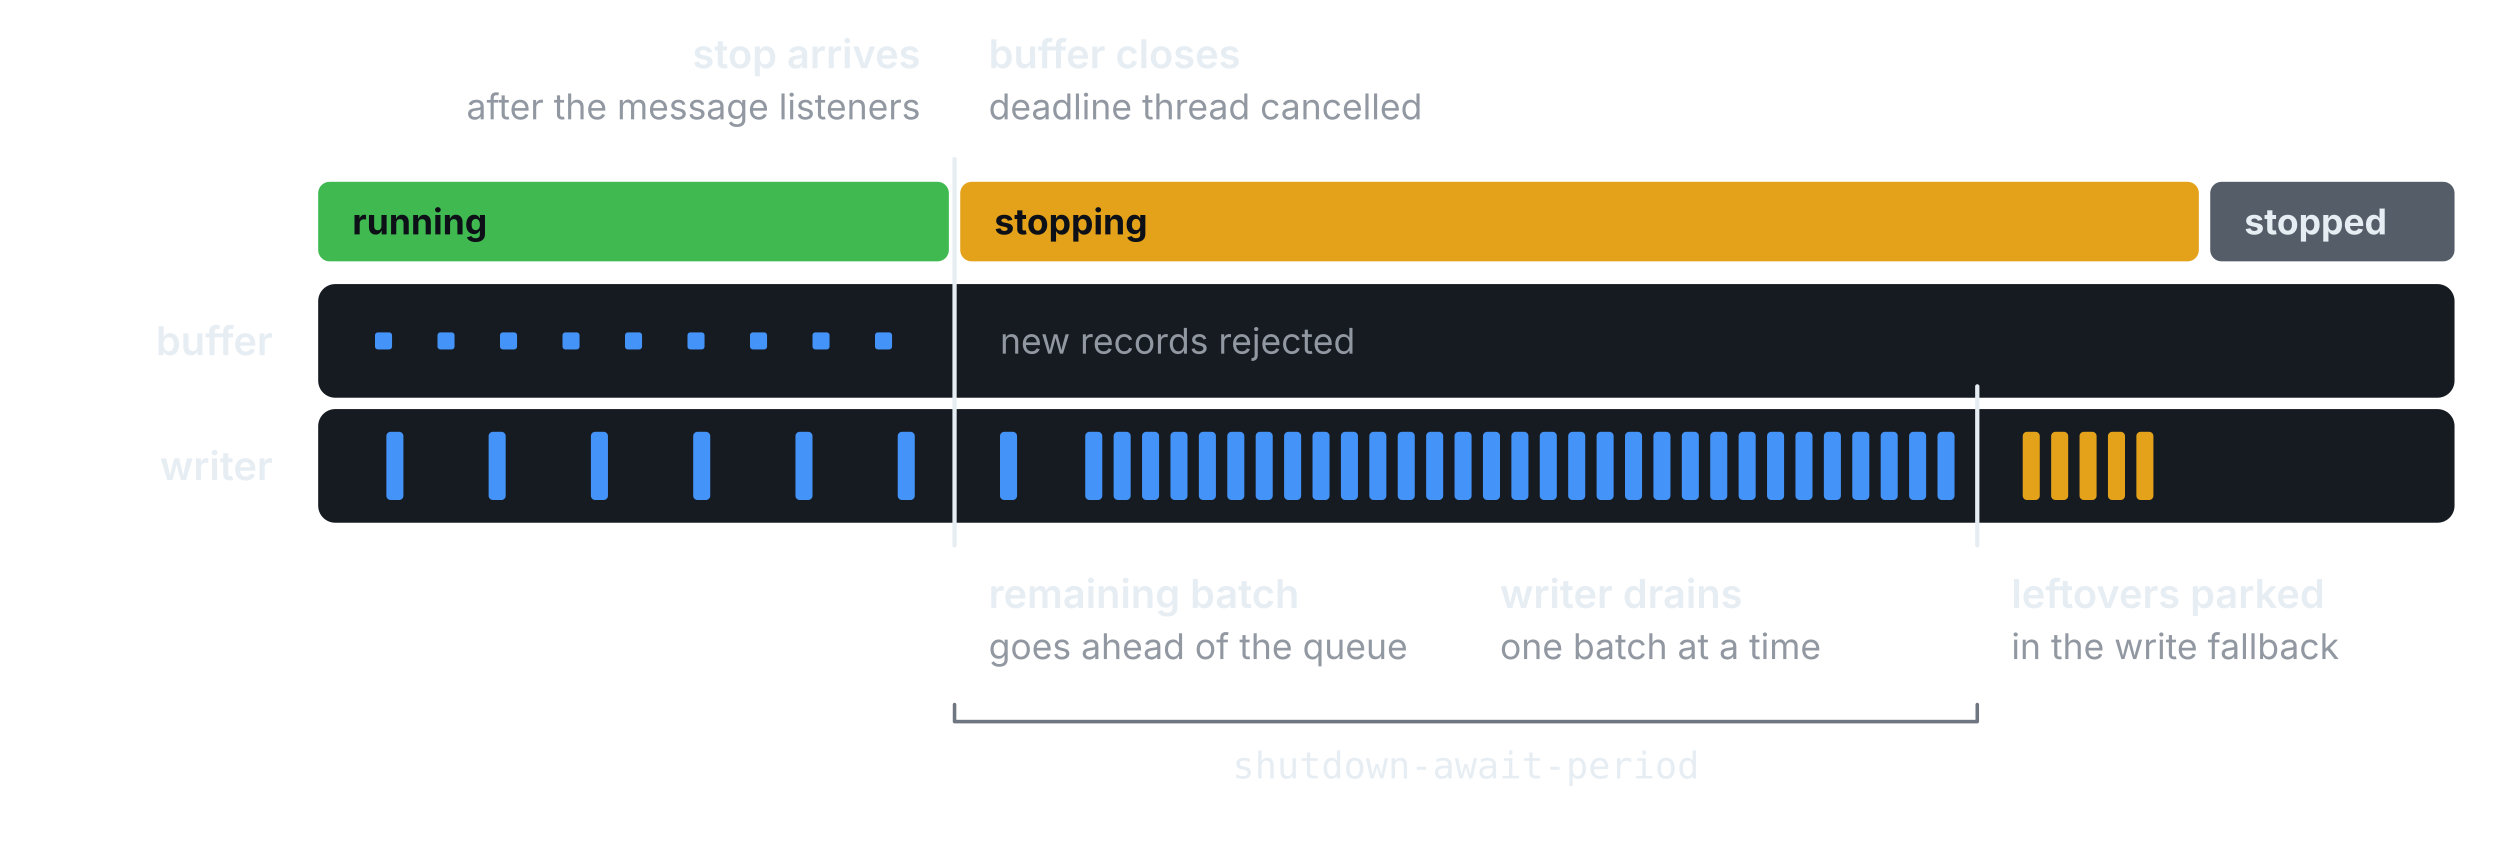
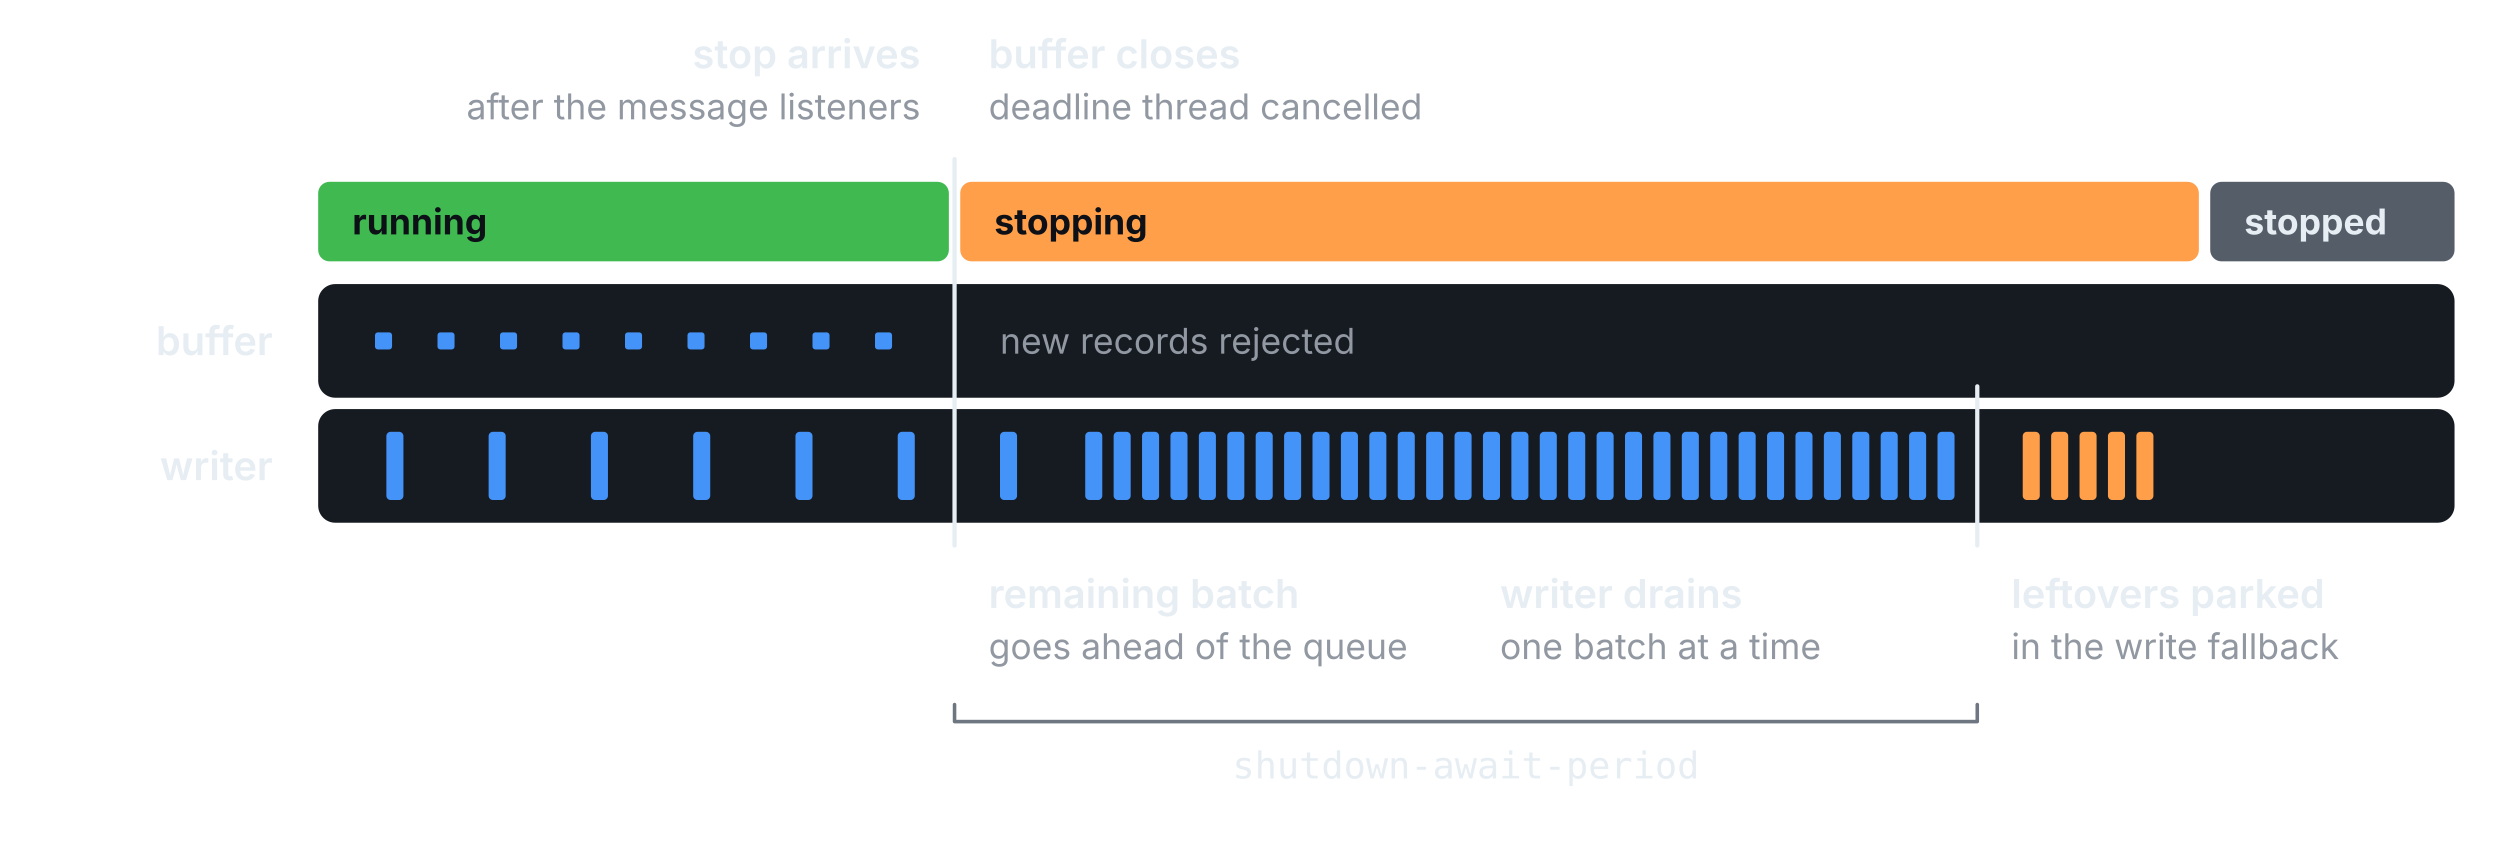
<svg xmlns="http://www.w3.org/2000/svg" viewBox="0 0 880 300" width="880" height="300" role="img">
  <rect x="112.0" y="64.0" width="222.0" height="28.0" rx="4" fill="#3FB950" />
  <text x="124.0" y="82.5" font-family="-apple-system, BlinkMacSystemFont, 'Segoe UI', Inter, Helvetica, Arial, sans-serif" font-size="12.5" font-weight="650" fill="#0D1117" text-anchor="start">running</text>
-   <rect x="338.0" y="64.0" width="436.0" height="28.0" rx="4" fill="#E3A21A" />
+   <rect x="338.0" y="64.0" width="436.0" height="28.0" rx="4" fill="#FF9F4A" />
  <text x="350.0" y="82.5" font-family="-apple-system, BlinkMacSystemFont, 'Segoe UI', Inter, Helvetica, Arial, sans-serif" font-size="12.5" font-weight="650" fill="#0D1117" text-anchor="start">stopping</text>
  <rect x="778.0" y="64.0" width="86.0" height="28.0" rx="4" fill="#545D68" />
  <text x="790.0" y="82.5" font-family="-apple-system, BlinkMacSystemFont, 'Segoe UI', Inter, Helvetica, Arial, sans-serif" font-size="12.5" font-weight="650" fill="#E6EDF3" text-anchor="start">stopped</text>
  <text x="96.0" y="125.0" font-family="-apple-system, BlinkMacSystemFont, 'Segoe UI', Inter, Helvetica, Arial, sans-serif" font-size="14" font-weight="600" fill="#E6EDF3" text-anchor="end">buffer</text>
  <text x="96.0" y="169.0" font-family="-apple-system, BlinkMacSystemFont, 'Segoe UI', Inter, Helvetica, Arial, sans-serif" font-size="14" font-weight="600" fill="#E6EDF3" text-anchor="end">writer</text>
  <rect x="112.0" y="100.0" width="752.0" height="40.0" rx="6" fill="#161B22" />
  <rect x="112.0" y="144.0" width="752.0" height="40.0" rx="6" fill="#161B22" />
  <rect x="132.0" y="117.0" width="6.0" height="6.0" rx="1" fill="#4493F8" />
  <rect x="154.0" y="117.0" width="6.0" height="6.0" rx="1" fill="#4493F8" />
  <rect x="176.0" y="117.0" width="6.0" height="6.0" rx="1" fill="#4493F8" />
  <rect x="198.0" y="117.0" width="6.0" height="6.0" rx="1" fill="#4493F8" />
  <rect x="220.0" y="117.0" width="6.0" height="6.0" rx="1" fill="#4493F8" />
  <rect x="242.0" y="117.0" width="6.0" height="6.0" rx="1" fill="#4493F8" />
  <rect x="264.0" y="117.0" width="6.0" height="6.0" rx="1" fill="#4493F8" />
  <rect x="286.0" y="117.0" width="6.0" height="6.0" rx="1" fill="#4493F8" />
  <rect x="308.0" y="117.0" width="6.0" height="6.0" rx="1" fill="#4493F8" />
  <text x="352.0" y="124.5" font-family="-apple-system, BlinkMacSystemFont, 'Segoe UI', Inter, Helvetica, Arial, sans-serif" font-size="12.5" font-weight="400" fill="#9198A1" text-anchor="start">new records rejected</text>
  <rect x="136.0" y="152.0" width="6.0" height="24.0" rx="1.5" fill="#4493F8" />
  <rect x="172.0" y="152.0" width="6.0" height="24.0" rx="1.5" fill="#4493F8" />
  <rect x="208.0" y="152.0" width="6.0" height="24.0" rx="1.5" fill="#4493F8" />
  <rect x="244.0" y="152.0" width="6.0" height="24.0" rx="1.5" fill="#4493F8" />
  <rect x="280.0" y="152.0" width="6.0" height="24.0" rx="1.5" fill="#4493F8" />
  <rect x="316.0" y="152.0" width="6.0" height="24.0" rx="1.5" fill="#4493F8" />
  <rect x="352.0" y="152.0" width="6.0" height="24.0" rx="1.5" fill="#4493F8" />
  <rect x="382.0" y="152.0" width="6.0" height="24.0" rx="1.5" fill="#4493F8" />
  <rect x="392.0" y="152.0" width="6.0" height="24.0" rx="1.5" fill="#4493F8" />
  <rect x="402.0" y="152.0" width="6.0" height="24.0" rx="1.5" fill="#4493F8" />
  <rect x="412.0" y="152.0" width="6.0" height="24.0" rx="1.5" fill="#4493F8" />
  <rect x="422.0" y="152.0" width="6.0" height="24.0" rx="1.5" fill="#4493F8" />
  <rect x="432.0" y="152.0" width="6.0" height="24.0" rx="1.5" fill="#4493F8" />
  <rect x="442.0" y="152.0" width="6.0" height="24.0" rx="1.5" fill="#4493F8" />
  <rect x="452.0" y="152.0" width="6.0" height="24.0" rx="1.5" fill="#4493F8" />
  <rect x="462.0" y="152.0" width="6.0" height="24.0" rx="1.5" fill="#4493F8" />
  <rect x="472.0" y="152.0" width="6.0" height="24.0" rx="1.5" fill="#4493F8" />
  <rect x="482.0" y="152.0" width="6.0" height="24.0" rx="1.5" fill="#4493F8" />
  <rect x="492.0" y="152.0" width="6.0" height="24.0" rx="1.5" fill="#4493F8" />
  <rect x="502.0" y="152.0" width="6.0" height="24.0" rx="1.5" fill="#4493F8" />
  <rect x="512.0" y="152.0" width="6.0" height="24.0" rx="1.5" fill="#4493F8" />
  <rect x="522.0" y="152.0" width="6.0" height="24.0" rx="1.5" fill="#4493F8" />
  <rect x="532.0" y="152.0" width="6.0" height="24.0" rx="1.5" fill="#4493F8" />
  <rect x="542.0" y="152.0" width="6.0" height="24.0" rx="1.5" fill="#4493F8" />
  <rect x="552.0" y="152.0" width="6.0" height="24.0" rx="1.5" fill="#4493F8" />
  <rect x="562.0" y="152.0" width="6.0" height="24.0" rx="1.5" fill="#4493F8" />
  <rect x="572.0" y="152.0" width="6.0" height="24.0" rx="1.5" fill="#4493F8" />
  <rect x="582.0" y="152.0" width="6.0" height="24.0" rx="1.5" fill="#4493F8" />
  <rect x="592.0" y="152.0" width="6.0" height="24.0" rx="1.5" fill="#4493F8" />
  <rect x="602.0" y="152.0" width="6.0" height="24.0" rx="1.5" fill="#4493F8" />
  <rect x="612.0" y="152.0" width="6.0" height="24.0" rx="1.5" fill="#4493F8" />
  <rect x="622.0" y="152.0" width="6.0" height="24.0" rx="1.5" fill="#4493F8" />
  <rect x="632.0" y="152.0" width="6.0" height="24.0" rx="1.5" fill="#4493F8" />
  <rect x="642.0" y="152.0" width="6.0" height="24.0" rx="1.5" fill="#4493F8" />
  <rect x="652.0" y="152.0" width="6.0" height="24.0" rx="1.5" fill="#4493F8" />
  <rect x="662.0" y="152.0" width="6.0" height="24.0" rx="1.5" fill="#4493F8" />
  <rect x="672.0" y="152.0" width="6.0" height="24.0" rx="1.5" fill="#4493F8" />
  <rect x="682.0" y="152.0" width="6.0" height="24.0" rx="1.5" fill="#4493F8" />
-   <rect x="712.0" y="152.0" width="6.0" height="24.0" rx="1.5" fill="#E3A21A" />
-   <rect x="722.0" y="152.0" width="6.0" height="24.0" rx="1.5" fill="#E3A21A" />
-   <rect x="732.0" y="152.0" width="6.0" height="24.0" rx="1.5" fill="#E3A21A" />
-   <rect x="742.0" y="152.0" width="6.0" height="24.0" rx="1.5" fill="#E3A21A" />
-   <rect x="752.0" y="152.0" width="6.0" height="24.0" rx="1.5" fill="#E3A21A" />
+   <rect x="712.0" y="152.0" width="6.0" height="24.0" rx="1.5" fill="#FF9F4A" />
+   <rect x="722.0" y="152.0" width="6.0" height="24.0" rx="1.5" fill="#FF9F4A" />
+   <rect x="732.0" y="152.0" width="6.0" height="24.0" rx="1.5" fill="#FF9F4A" />
+   <rect x="742.0" y="152.0" width="6.0" height="24.0" rx="1.5" fill="#FF9F4A" />
+   <rect x="752.0" y="152.0" width="6.0" height="24.0" rx="1.5" fill="#FF9F4A" />
  <path d="M336,56 L336,192" stroke="#E6EDF3" stroke-width="1.5" fill="none" stroke-linecap="round" stroke-linejoin="round" />
  <path d="M696,136 L696,192" stroke="#E6EDF3" stroke-width="1.5" fill="none" stroke-linecap="round" stroke-linejoin="round" />
  <text x="324.0" y="24.0" font-family="-apple-system, BlinkMacSystemFont, 'Segoe UI', Inter, Helvetica, Arial, sans-serif" font-size="14" font-weight="600" fill="#E6EDF3" text-anchor="end">stop arrives</text>
  <text x="324.0" y="42.0" font-family="-apple-system, BlinkMacSystemFont, 'Segoe UI', Inter, Helvetica, Arial, sans-serif" font-size="12.5" font-weight="400" fill="#9198A1" text-anchor="end">after the message listeners</text>
  <text x="348.0" y="24.0" font-family="-apple-system, BlinkMacSystemFont, 'Segoe UI', Inter, Helvetica, Arial, sans-serif" font-size="14" font-weight="600" fill="#E6EDF3" text-anchor="start">buffer closes</text>
  <text x="348.0" y="42.0" font-family="-apple-system, BlinkMacSystemFont, 'Segoe UI', Inter, Helvetica, Arial, sans-serif" font-size="12.5" font-weight="400" fill="#9198A1" text-anchor="start">deadline thread cancelled</text>
  <text x="348.0" y="214.0" font-family="-apple-system, BlinkMacSystemFont, 'Segoe UI', Inter, Helvetica, Arial, sans-serif" font-size="14" font-weight="600" fill="#E6EDF3" text-anchor="start">remaining batch</text>
  <text x="348.0" y="232.0" font-family="-apple-system, BlinkMacSystemFont, 'Segoe UI', Inter, Helvetica, Arial, sans-serif" font-size="12.5" font-weight="400" fill="#9198A1" text-anchor="start">goes ahead of the queue</text>
  <text x="528.0" y="214.0" font-family="-apple-system, BlinkMacSystemFont, 'Segoe UI', Inter, Helvetica, Arial, sans-serif" font-size="14" font-weight="600" fill="#E6EDF3" text-anchor="start">writer drains</text>
  <text x="528.0" y="232.0" font-family="-apple-system, BlinkMacSystemFont, 'Segoe UI', Inter, Helvetica, Arial, sans-serif" font-size="12.5" font-weight="400" fill="#9198A1" text-anchor="start">one batch at a time</text>
  <text x="708.0" y="214.0" font-family="-apple-system, BlinkMacSystemFont, 'Segoe UI', Inter, Helvetica, Arial, sans-serif" font-size="14" font-weight="600" fill="#E6EDF3" text-anchor="start">leftovers parked</text>
  <text x="708.0" y="232.0" font-family="-apple-system, BlinkMacSystemFont, 'Segoe UI', Inter, Helvetica, Arial, sans-serif" font-size="12.5" font-weight="400" fill="#9198A1" text-anchor="start">in the write fallback</text>
  <path d="M336,248 L336,254 L696,254 L696,248" stroke="#6E7681" stroke-width="1.25" fill="none" stroke-linecap="round" stroke-linejoin="round" />
  <text x="516.0" y="274.0" font-family="ui-monospace, SFMono-Regular, 'SF Mono', Menlo, Consolas, monospace" font-size="13" font-weight="400" fill="#E6EDF3" text-anchor="middle">shutdown-await-period</text>
</svg>
